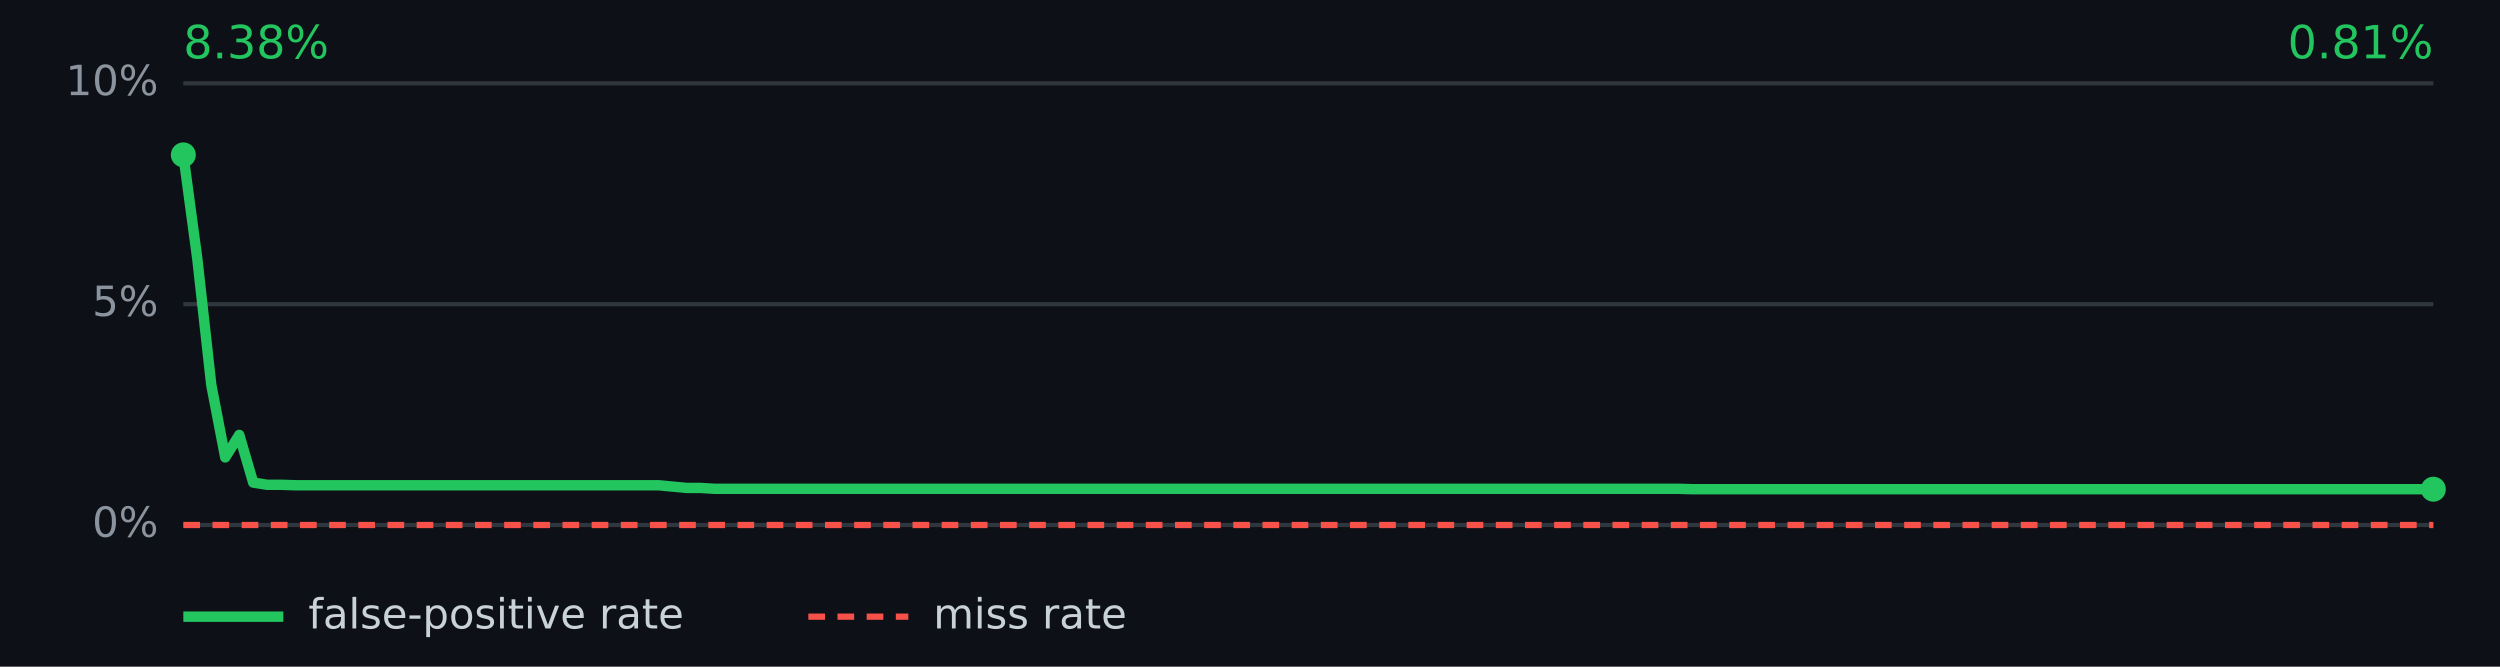
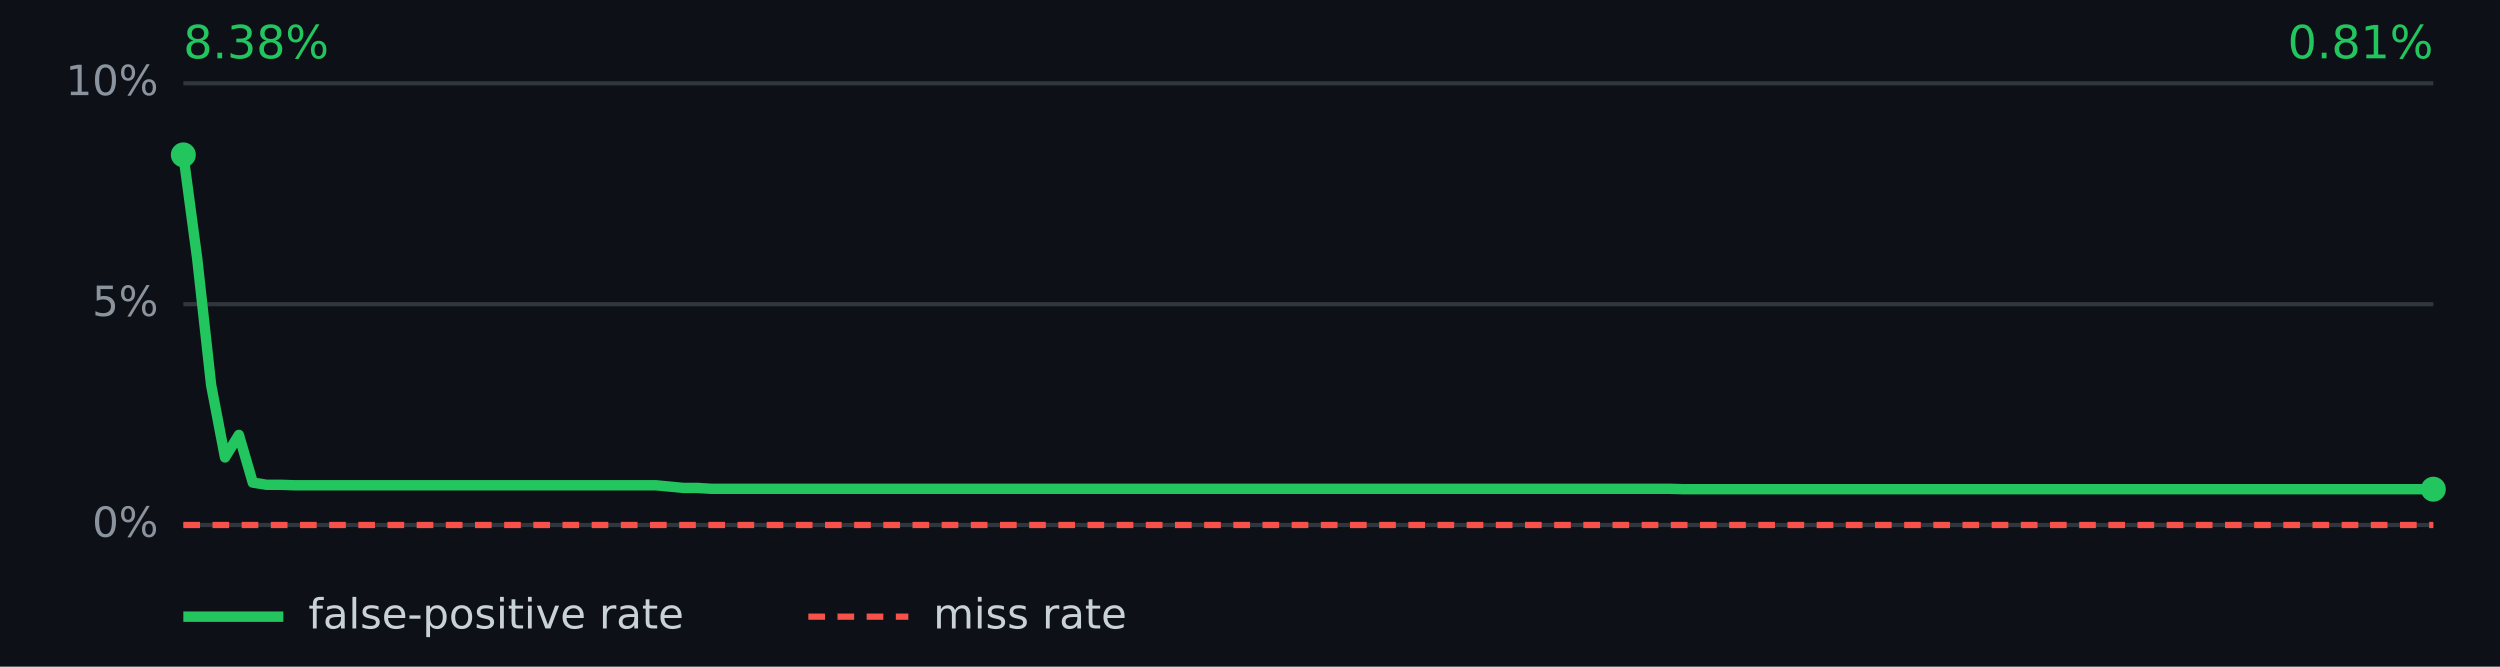
<svg xmlns="http://www.w3.org/2000/svg" width="600" height="160" role="img" aria-label="false-positive rate trend: 8.38% to 0.81%">
  <rect width="100%" height="160" fill="#0d1117" />
  <line x1="44" y1="20.00" x2="584" y2="20.00" stroke="#30363d" stroke-width="1" />
  <text x="38" y="20.00" font-family="Verdana,Geneva,DejaVu Sans,sans-serif" font-size="10" fill="#8b949e" text-anchor="end" dominant-baseline="middle">10%</text>
  <line x1="44" y1="73.00" x2="584" y2="73.00" stroke="#30363d" stroke-width="1" />
  <text x="38" y="73.00" font-family="Verdana,Geneva,DejaVu Sans,sans-serif" font-size="10" fill="#8b949e" text-anchor="end" dominant-baseline="middle">5%</text>
  <line x1="44" y1="126.00" x2="584" y2="126.00" stroke="#30363d" stroke-width="1" />
  <text x="38" y="126.00" font-family="Verdana,Geneva,DejaVu Sans,sans-serif" font-size="10" fill="#8b949e" text-anchor="end" dominant-baseline="middle">0%</text>
-   <polyline points="44.00,126.00 47.53,126.00 51.06,126.00 54.59,126.00 58.12,126.00 61.65,126.00 65.18,126.00 68.71,126.00 72.24,126.00 75.76,126.00 79.29,126.00 82.82,126.00 86.35,126.00 89.88,126.00 93.41,126.00 96.94,126.00 100.47,126.00 104.00,126.00 107.53,126.00 111.06,126.00 114.59,126.00 118.12,126.00 121.65,126.00 125.18,126.00 128.71,126.00 132.24,126.00 135.76,126.00 139.29,126.00 142.82,126.00 146.35,126.00 149.88,126.00 153.41,126.00 156.94,126.00 160.47,126.00 164.00,126.00 167.53,126.00 171.06,126.00 174.59,126.00 178.12,126.00 181.65,126.00 185.18,126.00 188.71,126.00 192.24,126.00 195.76,126.00 199.29,126.00 202.82,126.00 206.35,126.00 209.88,126.00 213.41,126.00 216.94,126.00 220.47,126.00 224.00,126.00 227.53,126.00 231.06,126.00 234.59,126.00 238.12,126.00 241.65,126.00 245.18,126.00 248.71,126.00 252.24,126.00 255.76,126.00 259.29,126.00 262.82,126.00 266.35,126.00 269.88,126.00 273.41,126.00 276.94,126.00 280.47,126.00 284.00,126.00 287.53,126.00 291.06,126.00 294.59,126.00 298.12,126.00 301.65,126.00 305.18,126.00 308.71,126.00 312.24,126.00 315.76,126.00 319.29,126.00 322.82,126.00 326.35,126.00 329.88,126.00 333.41,126.00 336.94,126.00 340.47,126.00 344.00,126.00 347.53,126.00 351.06,126.00 354.59,126.00 358.12,126.00 361.65,126.00 365.18,126.00 368.71,126.00 372.24,126.00 375.76,126.00 379.29,126.00 382.82,126.00 386.35,126.00 389.88,126.00 393.41,126.00 396.94,126.00 400.47,126.00 404.00,126.00 407.53,126.00 411.06,126.00 414.59,126.00 418.12,126.00 421.65,126.00 425.18,126.00 428.71,126.00 432.24,126.00 435.76,126.00 439.29,126.00 442.82,126.00 446.35,126.00 449.88,126.00 453.41,126.00 456.94,126.00 460.47,126.00 464.00,126.00 467.53,126.00 471.06,126.00 474.59,126.00 478.12,126.00 481.65,126.00 485.18,126.00 488.71,126.00 492.24,126.00 495.76,126.00 499.29,126.00 502.82,126.00 506.35,126.00 509.88,126.00 513.41,126.00 516.94,126.00 520.47,126.00 524.00,126.00 527.53,126.00 531.06,126.00 534.59,126.00 538.12,126.00 541.65,126.00 545.18,126.00 548.71,126.00 552.24,126.00 555.76,126.00 559.29,126.00 562.82,126.00 566.35,126.00 569.88,126.00 573.41,126.00 576.94,126.00 580.47,126.00 584.00,126.00" fill="none" stroke="#f85149" stroke-width="1.5" stroke-dasharray="4,3" />
-   <polyline points="44.00,37.17 47.35,62.08 50.71,92.40 54.06,109.78 57.42,104.38 60.77,115.82 64.12,116.35 67.48,116.35 70.83,116.46 74.19,116.46 77.54,116.46 80.89,116.46 84.25,116.46 87.60,116.46 90.96,116.46 94.31,116.46 97.66,116.46 101.02,116.46 104.37,116.46 107.73,116.46 111.08,116.46 114.43,116.46 117.79,116.46 121.14,116.46 124.50,116.46 127.85,116.46 131.20,116.46 134.56,116.46 137.91,116.46 141.27,116.46 144.62,116.46 147.98,116.46 151.33,116.46 154.68,116.46 158.04,116.46 161.39,116.78 164.75,117.10 168.10,117.10 171.45,117.31 174.81,117.31 178.16,117.31 181.52,117.31 184.87,117.31 188.22,117.31 191.58,117.31 194.93,117.31 198.29,117.31 201.64,117.31 204.99,117.31 208.35,117.31 211.70,117.31 215.06,117.31 218.41,117.31 221.76,117.31 225.12,117.31 228.47,117.31 231.83,117.31 235.18,117.31 238.53,117.31 241.89,117.31 245.24,117.31 248.60,117.31 251.95,117.31 255.30,117.31 258.66,117.31 262.01,117.31 265.37,117.31 268.72,117.31 272.07,117.31 275.43,117.31 278.78,117.31 282.14,117.31 285.49,117.31 288.84,117.31 292.20,117.31 295.55,117.31 298.91,117.31 302.26,117.31 305.61,117.31 308.97,117.31 312.32,117.31 315.68,117.31 319.03,117.31 322.39,117.31 325.74,117.31 329.09,117.31 332.45,117.31 335.80,117.31 339.16,117.31 342.51,117.31 345.86,117.31 349.22,117.31 352.57,117.31 355.93,117.31 359.28,117.31 362.63,117.31 365.99,117.31 369.34,117.31 372.70,117.31 376.05,117.31 379.40,117.31 382.76,117.31 386.11,117.31 389.47,117.31 392.82,117.31 396.17,117.31 399.53,117.31 402.88,117.31 406.24,117.41 409.59,117.41 412.94,117.41 416.30,117.41 419.65,117.41 423.01,117.41 426.36,117.41 429.71,117.41 433.07,117.41 436.42,117.41 439.78,117.41 443.13,117.41 446.48,117.41 449.84,117.41 453.19,117.41 456.55,117.41 459.90,117.41 463.25,117.41 466.61,117.41 469.96,117.41 473.32,117.41 476.67,117.41 480.02,117.41 483.38,117.41 486.73,117.41 490.09,117.41 493.44,117.41 496.80,117.41 500.15,117.41 503.50,117.41 506.86,117.41 510.21,117.41 513.57,117.41 516.92,117.41 520.27,117.41 523.63,117.41 526.98,117.41 530.34,117.41 533.69,117.41 537.04,117.41 540.40,117.41 543.75,117.41 547.11,117.41 550.46,117.41 553.81,117.41 557.17,117.41 560.52,117.41 563.88,117.41 567.23,117.41 570.58,117.41 573.94,117.41 577.29,117.41 580.65,117.41 584.00,117.41" fill="none" stroke="#22c55e" stroke-width="2.5" stroke-linejoin="round" />
+   <polyline points="44.00,126.00 47.51,126.00 51.01,126.00 54.52,126.00 58.03,126.00 61.53,126.00 65.04,126.00 68.55,126.00 72.05,126.00 75.56,126.00 79.06,126.00 82.57,126.00 86.08,126.00 89.58,126.00 93.09,126.00 96.60,126.00 100.10,126.00 103.61,126.00 107.12,126.00 110.62,126.00 114.13,126.00 117.64,126.00 121.14,126.00 124.65,126.00 128.16,126.00 131.66,126.00 135.17,126.00 138.68,126.00 142.18,126.00 145.69,126.00 149.19,126.00 152.70,126.00 156.21,126.00 159.71,126.00 163.22,126.00 166.73,126.00 170.23,126.00 173.74,126.00 177.25,126.00 180.75,126.00 184.26,126.00 187.77,126.00 191.27,126.00 194.78,126.00 198.29,126.00 201.79,126.00 205.30,126.00 208.81,126.00 212.31,126.00 215.82,126.00 219.32,126.00 222.83,126.00 226.34,126.00 229.84,126.00 233.35,126.00 236.86,126.00 240.36,126.00 243.87,126.00 247.38,126.00 250.88,126.00 254.39,126.00 257.90,126.00 261.40,126.00 264.91,126.00 268.42,126.00 271.92,126.00 275.43,126.00 278.94,126.00 282.44,126.00 285.95,126.00 289.45,126.00 292.96,126.00 296.47,126.00 299.97,126.00 303.48,126.00 306.99,126.00 310.49,126.00 314.00,126.00 317.51,126.00 321.01,126.00 324.52,126.00 328.03,126.00 331.53,126.00 335.04,126.00 338.55,126.00 342.05,126.00 345.56,126.00 349.06,126.00 352.57,126.00 356.08,126.00 359.58,126.00 363.09,126.00 366.60,126.00 370.10,126.00 373.61,126.00 377.12,126.00 380.62,126.00 384.13,126.00 387.64,126.00 391.14,126.00 394.65,126.00 398.16,126.00 401.66,126.00 405.17,126.00 408.68,126.00 412.18,126.00 415.69,126.00 419.19,126.00 422.70,126.00 426.21,126.00 429.71,126.00 433.22,126.00 436.73,126.00 440.23,126.00 443.74,126.00 447.25,126.00 450.75,126.00 454.26,126.00 457.77,126.00 461.27,126.00 464.78,126.00 468.29,126.00 471.79,126.00 475.30,126.00 478.81,126.00 482.31,126.00 485.82,126.00 489.32,126.00 492.83,126.00 496.34,126.00 499.84,126.00 503.35,126.00 506.86,126.00 510.36,126.00 513.87,126.00 517.38,126.00 520.88,126.00 524.39,126.00 527.90,126.00 531.40,126.00 534.91,126.00 538.42,126.00 541.92,126.00 545.43,126.00 548.94,126.00 552.44,126.00 555.95,126.00 559.45,126.00 562.96,126.00 566.47,126.00 569.97,126.00 573.48,126.00 576.99,126.00 580.49,126.00 584.00,126.00" fill="none" stroke="#f85149" stroke-width="1.5" stroke-dasharray="4,3" />
+   <polyline points="44.00,37.17 47.33,62.08 50.67,92.40 54.00,109.78 57.33,104.38 60.67,115.82 64.00,116.35 67.33,116.35 70.67,116.46 74.00,116.46 77.33,116.46 80.67,116.46 84.00,116.46 87.33,116.46 90.67,116.46 94.00,116.46 97.33,116.46 100.67,116.46 104.00,116.46 107.33,116.46 110.67,116.46 114.00,116.46 117.33,116.46 120.67,116.46 124.00,116.46 127.33,116.46 130.67,116.46 134.00,116.46 137.33,116.46 140.67,116.46 144.00,116.46 147.33,116.46 150.67,116.46 154.00,116.46 157.33,116.46 160.67,116.78 164.00,117.10 167.33,117.10 170.67,117.31 174.00,117.31 177.33,117.31 180.67,117.31 184.00,117.31 187.33,117.31 190.67,117.31 194.00,117.31 197.33,117.31 200.67,117.31 204.00,117.31 207.33,117.31 210.67,117.31 214.00,117.31 217.33,117.31 220.67,117.31 224.00,117.31 227.33,117.31 230.67,117.31 234.00,117.31 237.33,117.31 240.67,117.31 244.00,117.31 247.33,117.31 250.67,117.31 254.00,117.31 257.33,117.31 260.67,117.31 264.00,117.31 267.33,117.31 270.67,117.31 274.00,117.31 277.33,117.31 280.67,117.31 284.00,117.31 287.33,117.31 290.67,117.31 294.00,117.31 297.33,117.31 300.67,117.31 304.00,117.31 307.33,117.31 310.67,117.31 314.00,117.31 317.33,117.31 320.67,117.31 324.00,117.31 327.33,117.31 330.67,117.31 334.00,117.31 337.33,117.31 340.67,117.31 344.00,117.31 347.33,117.31 350.67,117.31 354.00,117.31 357.33,117.31 360.67,117.31 364.00,117.31 367.33,117.31 370.67,117.31 374.00,117.31 377.33,117.31 380.67,117.31 384.00,117.31 387.33,117.31 390.67,117.31 394.00,117.31 397.33,117.31 400.67,117.31 404.00,117.41 407.33,117.41 410.67,117.41 414.00,117.41 417.33,117.41 420.67,117.41 424.00,117.41 427.33,117.41 430.67,117.41 434.00,117.41 437.33,117.41 440.67,117.41 444.00,117.41 447.33,117.41 450.67,117.41 454.00,117.41 457.33,117.41 460.67,117.41 464.00,117.41 467.33,117.41 470.67,117.41 474.00,117.41 477.33,117.41 480.67,117.41 484.00,117.41 487.33,117.41 490.67,117.41 494.00,117.41 497.33,117.41 500.67,117.41 504.00,117.41 507.33,117.41 510.67,117.41 514.00,117.41 517.33,117.41 520.67,117.41 524.00,117.41 527.33,117.41 530.67,117.41 534.00,117.41 537.33,117.41 540.67,117.41 544.00,117.41 547.33,117.41 550.67,117.41 554.00,117.41 557.33,117.41 560.67,117.41 564.00,117.41 567.33,117.41 570.67,117.41 574.00,117.41 577.33,117.41 580.67,117.41 584.00,117.41" fill="none" stroke="#22c55e" stroke-width="2.5" stroke-linejoin="round" />
  <circle cx="44.00" cy="37.17" r="3" fill="#22c55e" />
  <circle cx="584.00" cy="117.41" r="3" fill="#22c55e" />
  <text x="44.00" y="14" font-family="Verdana,Geneva,DejaVu Sans,sans-serif" font-size="11" fill="#22c55e" text-anchor="start">8.38%</text>
  <text x="584.00" y="14" font-family="Verdana,Geneva,DejaVu Sans,sans-serif" font-size="11" fill="#22c55e" text-anchor="end">0.81%</text>
  <line x1="44" y1="148" x2="68" y2="148" stroke="#22c55e" stroke-width="2.5" />
  <text x="74" y="148" font-family="Verdana,Geneva,DejaVu Sans,sans-serif" font-size="10" fill="#c9d1d9" dominant-baseline="middle">false-positive rate</text>
  <line x1="194" y1="148" x2="218" y2="148" stroke="#f85149" stroke-width="1.5" stroke-dasharray="4,3" />
  <text x="224" y="148" font-family="Verdana,Geneva,DejaVu Sans,sans-serif" font-size="10" fill="#c9d1d9" dominant-baseline="middle">miss rate</text>
</svg>
